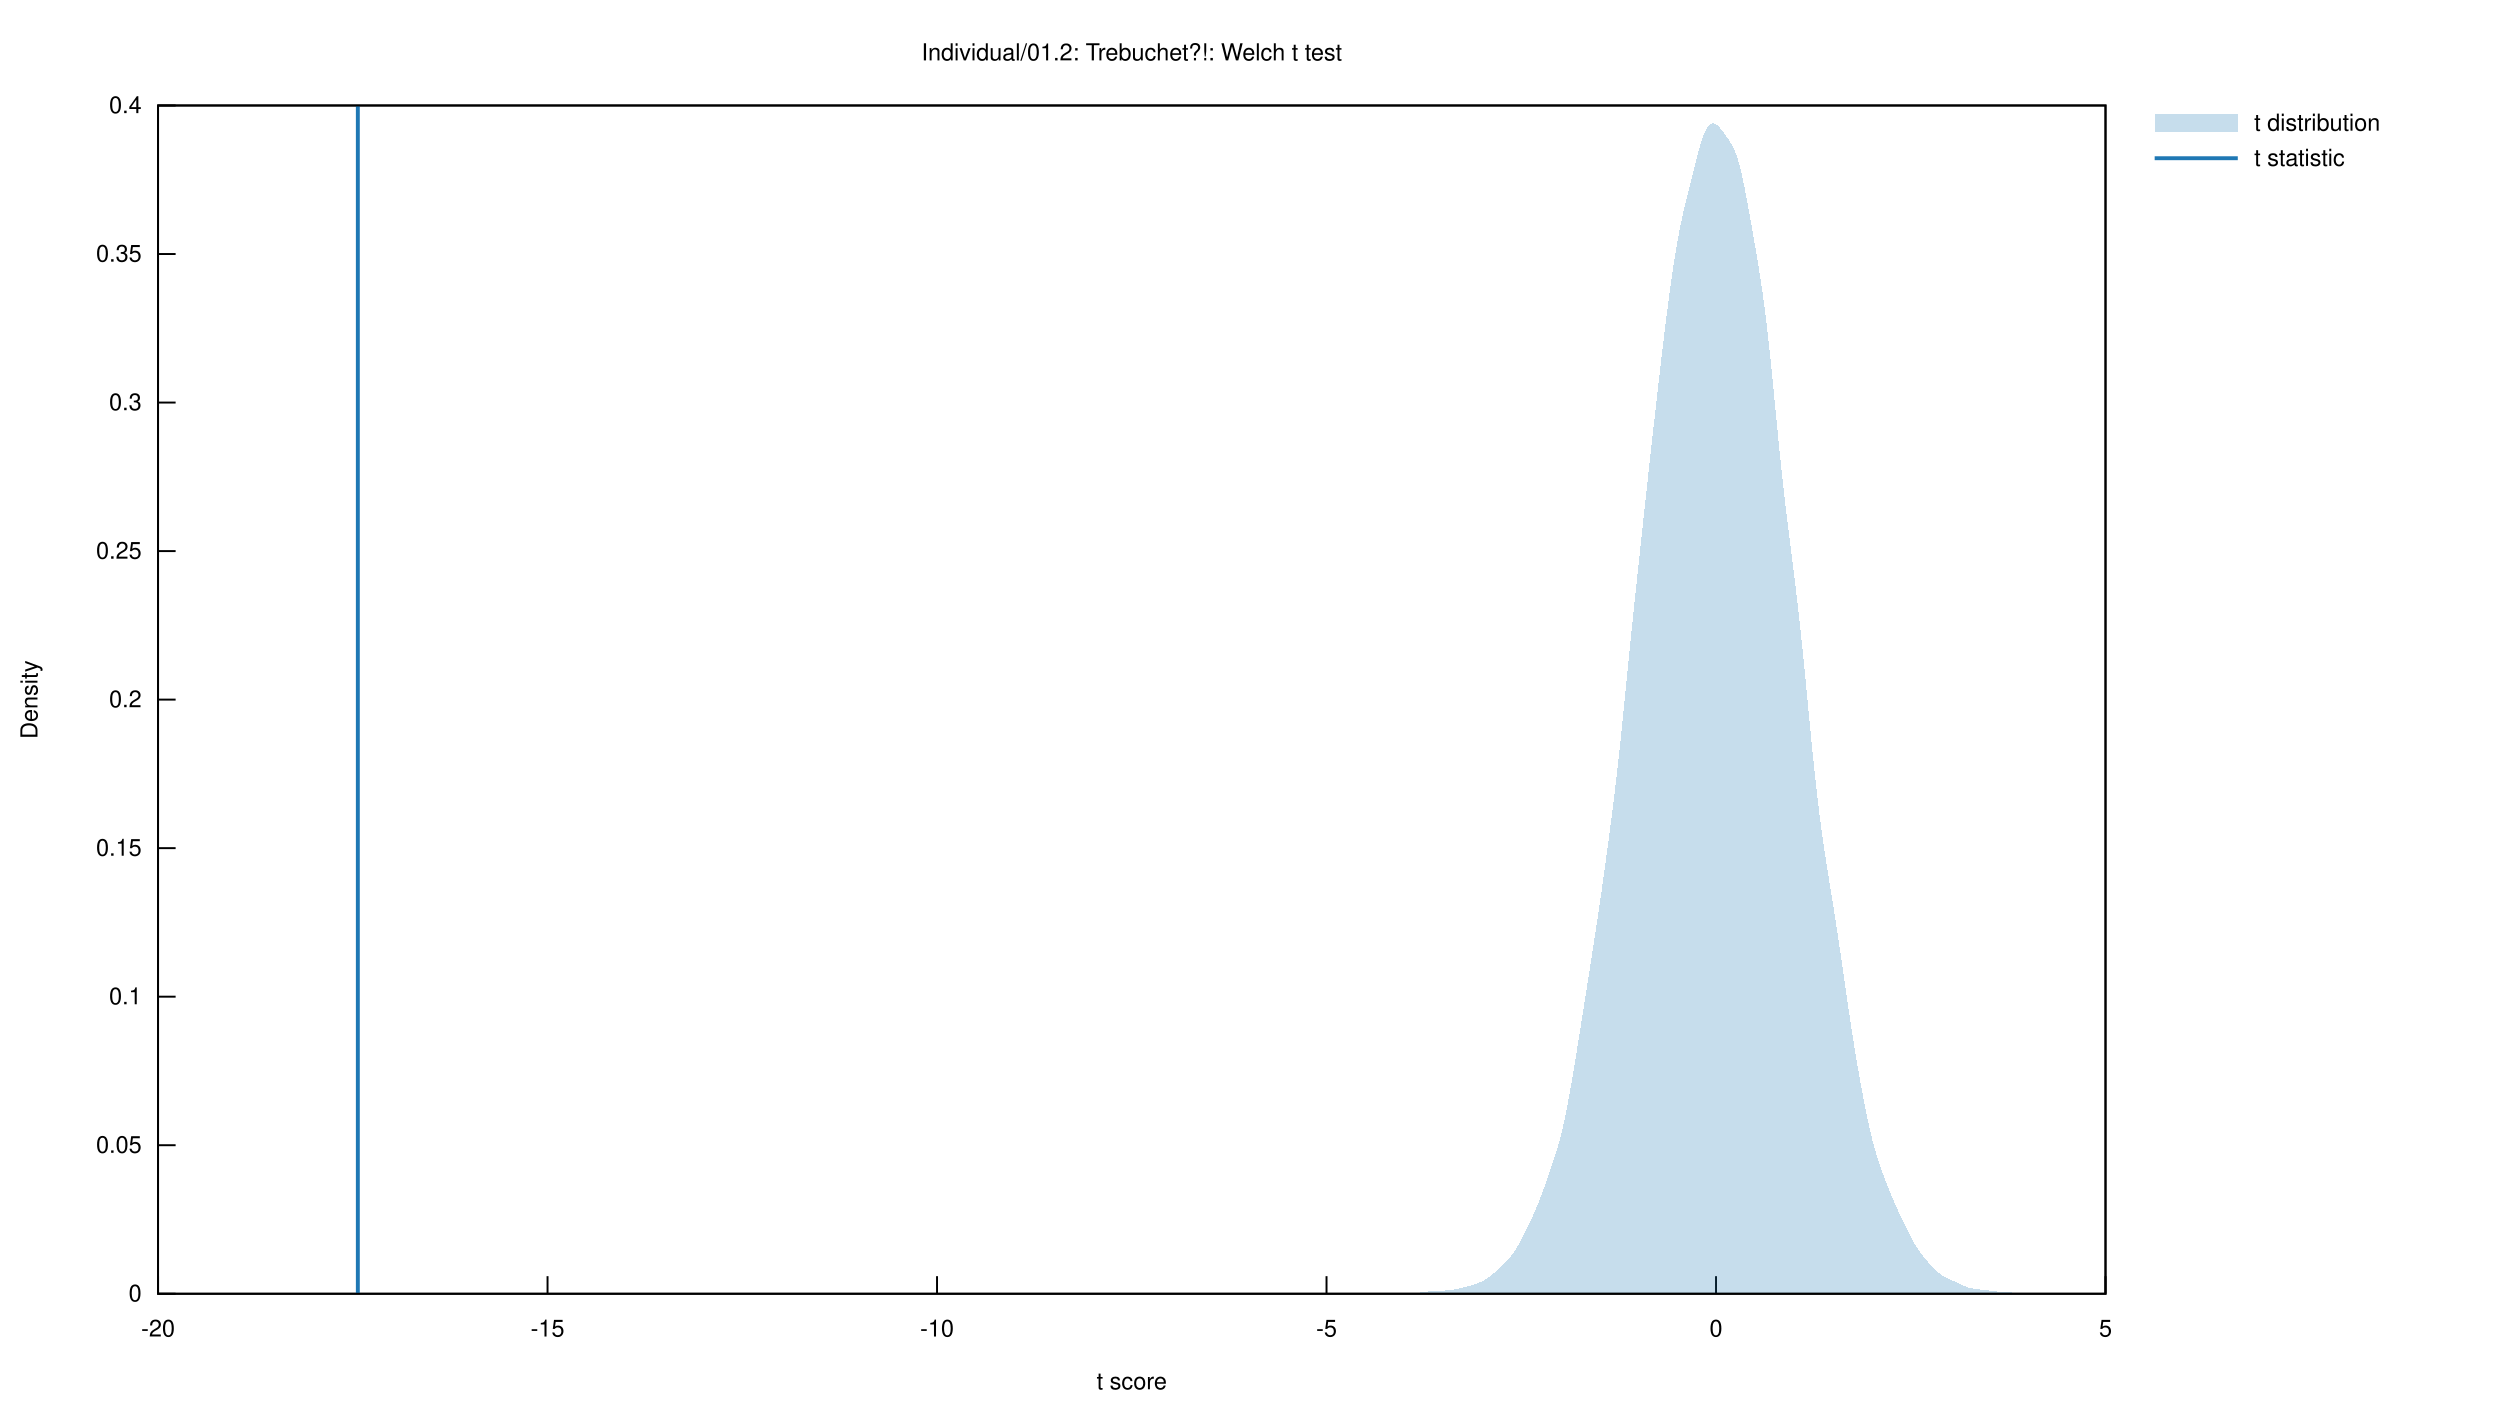
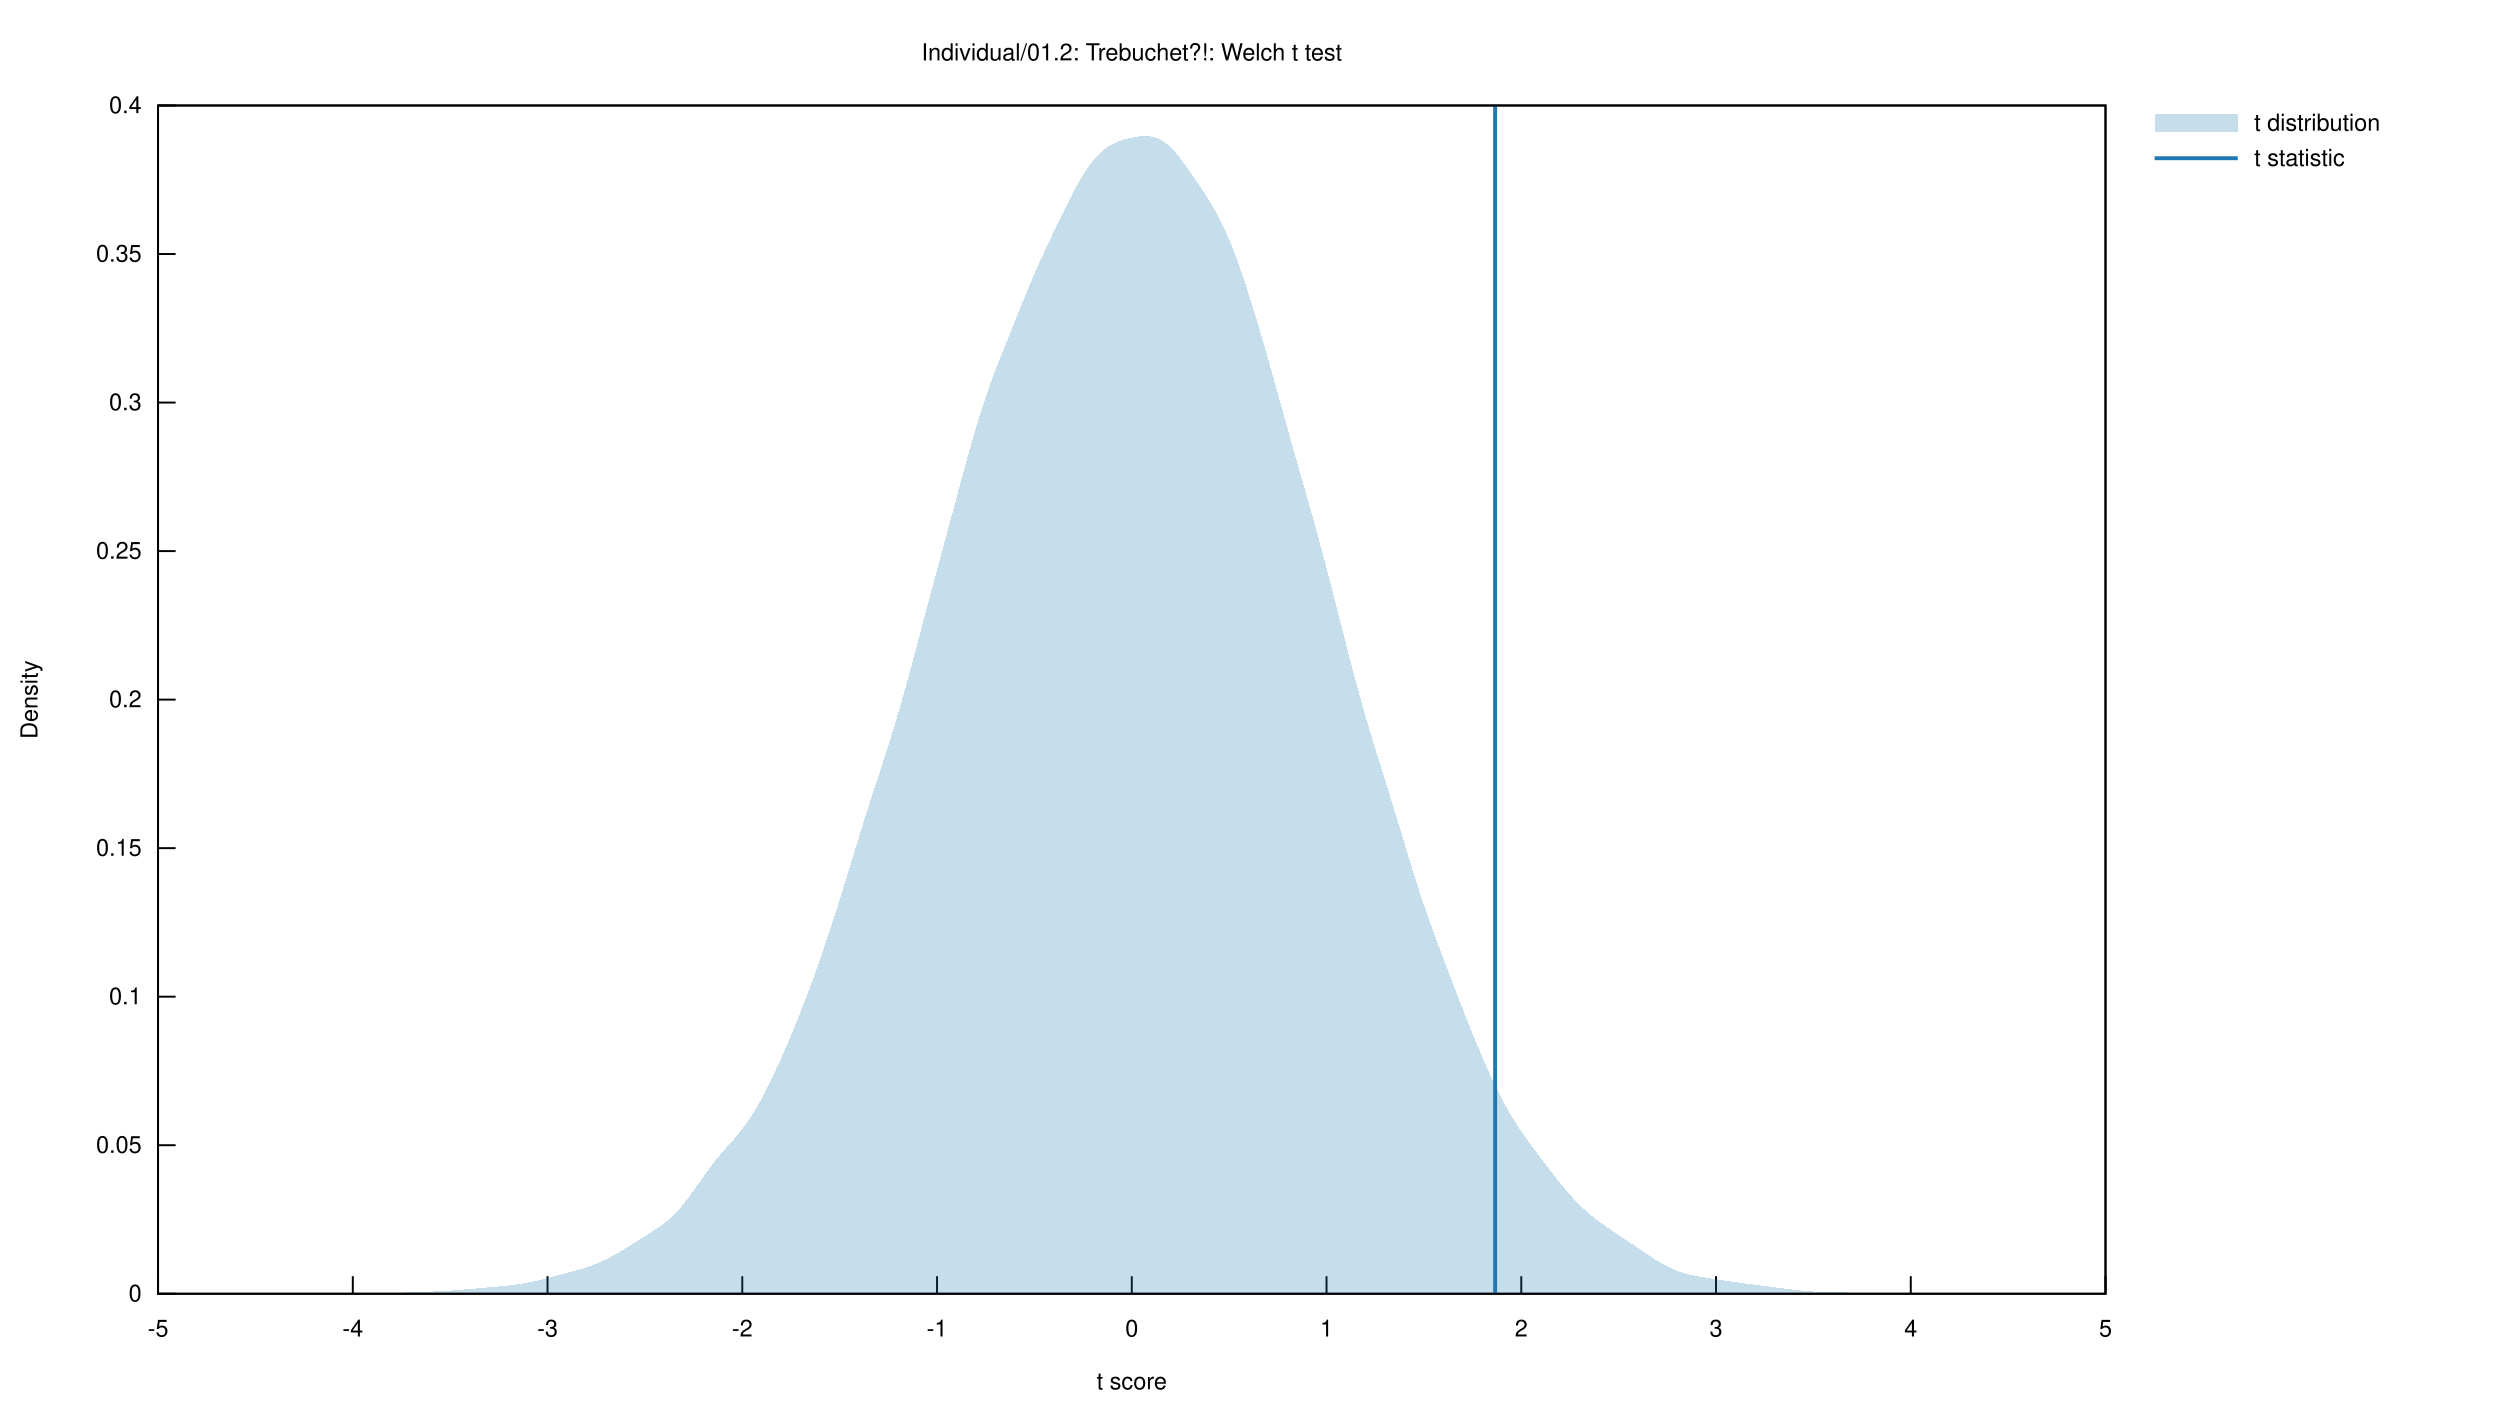
<svg xmlns="http://www.w3.org/2000/svg" xmlns:xlink="http://www.w3.org/1999/xlink" viewBox="0 0 1280 720">
  <g id="gnuplot_canvas">
    <rect x="0" y="0" width="1280" height="720" fill="none" />
    <defs>
      <circle id="gpDot" r="0.5" stroke-width="0.5" stroke="currentColor" />
      <path id="gpPt0" stroke-width="0.222" stroke="currentColor" d="M-1,0 h2 M0,-1 v2" />
      <path id="gpPt1" stroke-width="0.222" stroke="currentColor" d="M-1,-1 L1,1 M1,-1 L-1,1" />
      <path id="gpPt2" stroke-width="0.222" stroke="currentColor" d="M-1,0 L1,0 M0,-1 L0,1 M-1,-1 L1,1 M-1,1 L1,-1" />
      <rect id="gpPt3" stroke-width="0.222" stroke="currentColor" x="-1" y="-1" width="2" height="2" />
      <rect id="gpPt4" stroke-width="0.222" stroke="currentColor" fill="currentColor" x="-1" y="-1" width="2" height="2" />
      <circle id="gpPt5" stroke-width="0.222" stroke="currentColor" cx="0" cy="0" r="1" />
      <use xlink:href="#gpPt5" id="gpPt6" fill="currentColor" stroke="none" />
      <path id="gpPt7" stroke-width="0.222" stroke="currentColor" d="M0,-1.33 L-1.33,0.67 L1.33,0.67 z" />
      <use xlink:href="#gpPt7" id="gpPt8" fill="currentColor" stroke="none" />
      <use xlink:href="#gpPt7" id="gpPt9" stroke="currentColor" transform="rotate(180)" />
      <use xlink:href="#gpPt9" id="gpPt10" fill="currentColor" stroke="none" />
      <use xlink:href="#gpPt3" id="gpPt11" stroke="currentColor" transform="rotate(45)" />
      <use xlink:href="#gpPt11" id="gpPt12" fill="currentColor" stroke="none" />
      <path id="gpPt13" stroke-width="0.222" stroke="currentColor" d="M0,1.330 L1.265,0.411 L0.782,-1.067 L-0.782,-1.076 L-1.265,0.411 z" />
      <use xlink:href="#gpPt13" id="gpPt14" fill="currentColor" stroke="none" />
      <filter id="textbox" filterUnits="objectBoundingBox" x="0" y="0" height="1" width="1">
        <feFlood flood-color="white" flood-opacity="1" result="bgnd" />
        <feComposite in="SourceGraphic" in2="bgnd" operator="atop" />
      </filter>
      <filter id="greybox" filterUnits="objectBoundingBox" x="0" y="0" height="1" width="1">
        <feFlood flood-color="lightgrey" flood-opacity="1" result="grey" />
        <feComposite in="SourceGraphic" in2="grey" operator="atop" />
      </filter>
    </defs>
    <g fill="none" color="white" stroke="currentColor" stroke-width="1.00" stroke-linecap="butt" stroke-linejoin="miter">
</g>
    <g fill="none" color="black" stroke="currentColor" stroke-width="1.00" stroke-linecap="butt" stroke-linejoin="miter">
      <path stroke="black" d="M80.92,662.40 L89.92,662.40  " />
      <g transform="translate(72.53,666.30)" stroke="none" fill="black" font-family="Helvetica" font-size="12.00" text-anchor="end">
        <text>
          <tspan font-family="Helvetica"> 0</tspan>
        </text>
      </g>
    </g>
    <g fill="none" color="black" stroke="currentColor" stroke-width="1.00" stroke-linecap="butt" stroke-linejoin="miter">
      <path stroke="black" d="M80.92,586.35 L89.92,586.35  " />
      <g transform="translate(72.53,590.25)" stroke="none" fill="black" font-family="Helvetica" font-size="12.00" text-anchor="end">
        <text>
          <tspan font-family="Helvetica"> 0.05</tspan>
        </text>
      </g>
    </g>
    <g fill="none" color="black" stroke="currentColor" stroke-width="1.00" stroke-linecap="butt" stroke-linejoin="miter">
      <path stroke="black" d="M80.92,510.30 L89.92,510.30  " />
      <g transform="translate(72.53,514.20)" stroke="none" fill="black" font-family="Helvetica" font-size="12.00" text-anchor="end">
        <text>
          <tspan font-family="Helvetica"> 0.1</tspan>
        </text>
      </g>
    </g>
    <g fill="none" color="black" stroke="currentColor" stroke-width="1.00" stroke-linecap="butt" stroke-linejoin="miter">
      <path stroke="black" d="M80.92,434.25 L89.92,434.25  " />
      <g transform="translate(72.53,438.15)" stroke="none" fill="black" font-family="Helvetica" font-size="12.00" text-anchor="end">
        <text>
          <tspan font-family="Helvetica"> 0.15</tspan>
        </text>
      </g>
    </g>
    <g fill="none" color="black" stroke="currentColor" stroke-width="1.00" stroke-linecap="butt" stroke-linejoin="miter">
      <path stroke="black" d="M80.92,358.20 L89.92,358.20  " />
      <g transform="translate(72.53,362.10)" stroke="none" fill="black" font-family="Helvetica" font-size="12.00" text-anchor="end">
        <text>
          <tspan font-family="Helvetica"> 0.2</tspan>
        </text>
      </g>
    </g>
    <g fill="none" color="black" stroke="currentColor" stroke-width="1.00" stroke-linecap="butt" stroke-linejoin="miter">
      <path stroke="black" d="M80.92,282.16 L89.92,282.16  " />
      <g transform="translate(72.53,286.06)" stroke="none" fill="black" font-family="Helvetica" font-size="12.00" text-anchor="end">
        <text>
          <tspan font-family="Helvetica"> 0.25</tspan>
        </text>
      </g>
    </g>
    <g fill="none" color="black" stroke="currentColor" stroke-width="1.00" stroke-linecap="butt" stroke-linejoin="miter">
      <path stroke="black" d="M80.92,206.11 L89.92,206.11  " />
      <g transform="translate(72.53,210.01)" stroke="none" fill="black" font-family="Helvetica" font-size="12.00" text-anchor="end">
        <text>
          <tspan font-family="Helvetica"> 0.3</tspan>
        </text>
      </g>
    </g>
    <g fill="none" color="black" stroke="currentColor" stroke-width="1.00" stroke-linecap="butt" stroke-linejoin="miter">
      <path stroke="black" d="M80.92,130.06 L89.92,130.06  " />
      <g transform="translate(72.53,133.96)" stroke="none" fill="black" font-family="Helvetica" font-size="12.00" text-anchor="end">
        <text>
          <tspan font-family="Helvetica"> 0.35</tspan>
        </text>
      </g>
    </g>
    <g fill="none" color="black" stroke="currentColor" stroke-width="1.00" stroke-linecap="butt" stroke-linejoin="miter">
      <path stroke="black" d="M80.92,54.01 L89.92,54.01  " />
      <g transform="translate(72.53,57.91)" stroke="none" fill="black" font-family="Helvetica" font-size="12.00" text-anchor="end">
        <text>
          <tspan font-family="Helvetica"> 0.4</tspan>
        </text>
      </g>
    </g>
    <g fill="none" color="black" stroke="currentColor" stroke-width="1.00" stroke-linecap="butt" stroke-linejoin="miter">
      <path stroke="black" d="M80.92,662.40 L80.92,653.40  " />
      <g transform="translate(80.92,684.30)" stroke="none" fill="black" font-family="Helvetica" font-size="12.00" text-anchor="middle">
        <text>
-           <tspan font-family="Helvetica">-20</tspan>
+           <tspan font-family="Helvetica">-5</tspan>
+         </text>
+       </g>
+     </g>
+     <g fill="none" color="black" stroke="currentColor" stroke-width="1.00" stroke-linecap="butt" stroke-linejoin="miter">
+       <path stroke="black" d="M180.63,662.40 L180.63,653.40  " />
+       <g transform="translate(180.63,684.30)" stroke="none" fill="black" font-family="Helvetica" font-size="12.00" text-anchor="middle">
+         <text>
+           <tspan font-family="Helvetica">-4</tspan>
        </text>
      </g>
    </g>
    <g fill="none" color="black" stroke="currentColor" stroke-width="1.00" stroke-linecap="butt" stroke-linejoin="miter">
      <path stroke="black" d="M280.34,662.40 L280.34,653.40  " />
      <g transform="translate(280.34,684.30)" stroke="none" fill="black" font-family="Helvetica" font-size="12.00" text-anchor="middle">
        <text>
-           <tspan font-family="Helvetica">-15</tspan>
+           <tspan font-family="Helvetica">-3</tspan>
+         </text>
+       </g>
+     </g>
+     <g fill="none" color="black" stroke="currentColor" stroke-width="1.00" stroke-linecap="butt" stroke-linejoin="miter">
+       <path stroke="black" d="M380.05,662.40 L380.05,653.40  " />
+       <g transform="translate(380.05,684.30)" stroke="none" fill="black" font-family="Helvetica" font-size="12.00" text-anchor="middle">
+         <text>
+           <tspan font-family="Helvetica">-2</tspan>
        </text>
      </g>
    </g>
    <g fill="none" color="black" stroke="currentColor" stroke-width="1.00" stroke-linecap="butt" stroke-linejoin="miter">
      <path stroke="black" d="M479.76,662.40 L479.76,653.40  " />
      <g transform="translate(479.76,684.30)" stroke="none" fill="black" font-family="Helvetica" font-size="12.00" text-anchor="middle">
        <text>
-           <tspan font-family="Helvetica">-10</tspan>
+           <tspan font-family="Helvetica">-1</tspan>
+         </text>
+       </g>
+     </g>
+     <g fill="none" color="black" stroke="currentColor" stroke-width="1.00" stroke-linecap="butt" stroke-linejoin="miter">
+       <path stroke="black" d="M579.47,662.40 L579.47,653.40  " />
+       <g transform="translate(579.47,684.30)" stroke="none" fill="black" font-family="Helvetica" font-size="12.00" text-anchor="middle">
+         <text>
+           <tspan font-family="Helvetica"> 0</tspan>
        </text>
      </g>
    </g>
    <g fill="none" color="black" stroke="currentColor" stroke-width="1.00" stroke-linecap="butt" stroke-linejoin="miter">
      <path stroke="black" d="M679.18,662.40 L679.18,653.40  " />
      <g transform="translate(679.18,684.30)" stroke="none" fill="black" font-family="Helvetica" font-size="12.00" text-anchor="middle">
        <text>
-           <tspan font-family="Helvetica">-5</tspan>
+           <tspan font-family="Helvetica"> 1</tspan>
+         </text>
+       </g>
+     </g>
+     <g fill="none" color="black" stroke="currentColor" stroke-width="1.00" stroke-linecap="butt" stroke-linejoin="miter">
+       <path stroke="black" d="M778.89,662.40 L778.89,653.40  " />
+       <g transform="translate(778.89,684.30)" stroke="none" fill="black" font-family="Helvetica" font-size="12.00" text-anchor="middle">
+         <text>
+           <tspan font-family="Helvetica"> 2</tspan>
        </text>
      </g>
    </g>
    <g fill="none" color="black" stroke="currentColor" stroke-width="1.00" stroke-linecap="butt" stroke-linejoin="miter">
      <path stroke="black" d="M878.60,662.40 L878.60,653.40  " />
      <g transform="translate(878.60,684.30)" stroke="none" fill="black" font-family="Helvetica" font-size="12.00" text-anchor="middle">
        <text>
-           <tspan font-family="Helvetica"> 0</tspan>
+           <tspan font-family="Helvetica"> 3</tspan>
+         </text>
+       </g>
+     </g>
+     <g fill="none" color="black" stroke="currentColor" stroke-width="1.00" stroke-linecap="butt" stroke-linejoin="miter">
+       <path stroke="black" d="M978.31,662.40 L978.31,653.40  " />
+       <g transform="translate(978.31,684.30)" stroke="none" fill="black" font-family="Helvetica" font-size="12.00" text-anchor="middle">
+         <text>
+           <tspan font-family="Helvetica"> 4</tspan>
        </text>
      </g>
    </g>
    <g fill="none" color="black" stroke="currentColor" stroke-width="1.00" stroke-linecap="butt" stroke-linejoin="miter">
      <path stroke="black" d="M1078.02,662.40 L1078.02,653.40  " />
      <g transform="translate(1078.02,684.30)" stroke="none" fill="black" font-family="Helvetica" font-size="12.00" text-anchor="middle">
        <text>
          <tspan font-family="Helvetica"> 5</tspan>
        </text>
      </g>
    </g>
    <g fill="none" color="black" stroke="currentColor" stroke-width="1.00" stroke-linecap="butt" stroke-linejoin="miter">
</g>
    <g fill="none" color="black" stroke="currentColor" stroke-width="1.00" stroke-linecap="butt" stroke-linejoin="miter">
      <path stroke="black" d="M80.92,54.01 L80.92,662.40 L1078.02,662.40 L1078.02,54.01 L80.92,54.01 Z  " />
    </g>
    <g fill="none" color="black" stroke="currentColor" stroke-width="1.00" stroke-linecap="butt" stroke-linejoin="miter">
      <g transform="translate(19.18,358.21) rotate(270)" stroke="none" fill="black" font-family="Helvetica" font-size="12.00" text-anchor="middle">
        <text>
          <tspan font-family="Helvetica">Density</tspan>
        </text>
      </g>
    </g>
    <g fill="none" color="black" stroke="currentColor" stroke-width="1.00" stroke-linecap="butt" stroke-linejoin="miter">
      <g transform="translate(579.47,711.30)" stroke="none" fill="black" font-family="Helvetica" font-size="12.00" text-anchor="middle">
        <text>
          <tspan font-family="Helvetica">t score</tspan>
        </text>
      </g>
    </g>
    <g fill="none" color="black" stroke="currentColor" stroke-width="1.00" stroke-linecap="butt" stroke-linejoin="miter">
</g>
    <g id="gnuplot_plot_1">
      <g fill="none" color="black" stroke="currentColor" stroke-width="1.00" stroke-linecap="butt" stroke-linejoin="miter">
        <g transform="translate(1154.14,66.91)" stroke="none" fill="black" font-family="Helvetica" font-size="12.00" text-anchor="start">
          <text>
            <tspan font-family="Helvetica">t distribution</tspan>
          </text>
        </g>
      </g>
      <g fill="none" color="black" stroke="currentColor" stroke-width="1.00" stroke-linecap="butt" stroke-linejoin="miter">
        <g stroke="none" shape-rendering="crispEdges">
          <polygon fill="rgb( 31, 120, 180)" fill-opacity="0.25" points="1103.19,67.51 1145.75,67.51 1145.75,58.51 1103.19,58.51 " />
-           <polygon fill="rgb( 31, 120, 180)" fill-opacity="0.25" points="691.76,662.40 692.51,662.40 693.25,662.40 694.00,662.40 694.75,662.40 695.50,662.39 696.25,662.39 697.00,662.39 697.75,662.38 698.50,662.38 699.25,662.37 700.00,662.36 700.75,662.35 701.50,662.34 702.25,662.33 703.00,662.32 703.75,662.31 704.50,662.30 705.25,662.29 706.00,662.28 706.75,662.27 707.50,662.25 708.25,662.24 709.00,662.23 709.75,662.22 710.50,662.21 711.25,662.20 712.00,662.19 712.75,662.19 713.50,662.18 714.25,662.18 715.00,662.19 715.75,662.19 716.50,662.19 717.25,662.20 718.00,662.20 718.75,662.20 719.50,662.20 720.24,662.19 720.99,662.17 721.74,662.14 722.49,662.11 723.24,662.07 723.99,662.02 724.74,661.96 725.49,661.90 726.24,661.82 726.99,661.74 727.74,661.66 728.49,661.57 729.24,661.47 729.99,661.38 730.74,661.29 731.49,661.19 732.24,661.11 732.99,661.04 733.74,660.97 734.49,660.92 735.24,660.88 735.99,660.85 736.74,660.83 737.49,660.82 738.24,660.80 738.99,660.78 739.74,660.75 740.49,660.71 741.24,660.65 741.99,660.57 742.74,660.48 743.49,660.37 744.24,660.25 744.99,660.11 745.74,659.95 746.49,659.79 747.24,659.62 747.98,659.44 748.73,659.25 749.48,659.07 750.23,658.88 750.98,658.69 751.73,658.49 752.48,658.30 753.23,658.09 753.98,657.87 754.73,657.64 755.48,657.39 756.23,657.13 756.98,656.84 757.73,656.53 758.48,656.19 759.23,655.82 759.98,655.41 760.73,654.97 761.48,654.48 762.23,653.96 762.98,653.39 763.73,652.79 764.48,652.15 765.23,651.49 765.98,650.80 766.73,650.10 767.48,649.40 768.23,648.69 768.98,647.97 769.73,647.24 770.48,646.50 771.23,645.74 771.98,644.94 772.73,644.10 773.48,643.21 774.23,642.26 774.98,641.24 775.72,640.14 776.47,638.98 777.22,637.74 777.97,636.43 778.72,635.07 779.47,633.64 780.22,632.17 780.97,630.66 781.72,629.12 782.47,627.56 783.22,625.97 783.97,624.36 784.72,622.72 785.47,621.04 786.22,619.32 786.97,617.55 787.72,615.71 788.47,613.81 789.22,611.84 789.97,609.81 790.72,607.72 791.47,605.60 792.22,603.45 792.97,601.29 793.72,599.11 794.47,596.91 795.22,594.69 795.97,592.41 796.72,590.06 797.47,587.59 798.22,584.97 798.97,582.18 799.72,579.17 800.47,575.94 801.22,572.48 801.97,568.79 802.71,564.90 803.46,560.82 804.21,556.59 804.96,552.23 805.71,547.78 806.46,543.25 807.21,538.67 807.96,534.04 808.71,529.37 809.46,524.67 810.21,519.95 810.96,515.19 811.71,510.42 812.46,505.64 813.21,500.85 813.96,496.06 814.71,491.27 815.46,486.46 816.21,481.63 816.96,476.76 817.71,471.83 818.46,466.82 819.21,461.72 819.96,456.53 820.71,451.23 821.46,445.85 822.21,440.38 822.96,434.82 823.71,429.19 824.46,423.47 825.21,417.65 825.96,411.71 826.71,405.61 827.46,399.31 828.21,392.81 828.96,386.07 829.71,379.10 830.45,371.91 831.20,364.55 831.95,357.06 832.70,349.50 833.45,341.94 834.20,334.42 834.95,326.98 835.70,319.65 836.45,312.42 837.20,305.29 837.95,298.23 838.70,291.21 839.45,284.23 840.20,277.25 840.95,270.29 841.70,263.34 842.45,256.41 843.20,249.52 843.95,242.67 844.70,235.86 845.45,229.10 846.20,222.38 846.95,215.69 847.70,209.04 848.45,202.43 849.20,195.87 849.95,189.37 850.70,182.95 851.45,176.63 852.20,170.43 852.95,164.37 853.70,158.46 854.45,152.73 855.20,147.19 855.95,141.86 856.70,136.77 857.45,131.94 858.19,127.36 858.94,123.06 859.69,119.02 860.44,115.24 861.19,111.68 861.94,108.31 862.69,105.10 863.44,101.99 864.19,98.94 864.94,95.92 865.69,92.90 866.44,89.87 867.19,86.85 867.94,83.85 868.69,80.91 869.44,78.07 870.19,75.39 870.94,72.90 871.69,70.66 872.44,68.68 873.19,67.00 873.94,65.62 874.69,64.55 875.44,63.78 876.19,63.31 876.94,63.12 877.69,63.19 878.44,63.50 879.19,64.02 879.94,64.72 880.69,65.55 881.44,66.48 882.19,67.47 882.94,68.49 883.69,69.52 884.44,70.58 885.19,71.66 885.93,72.81 886.68,74.08 887.43,75.51 888.18,77.17 888.93,79.09 889.68,81.33 890.43,83.89 891.18,86.78 891.93,89.98 892.68,93.47 893.43,97.19 894.18,101.10 894.93,105.15 895.68,109.30 896.43,113.52 897.18,117.78 897.93,122.07 898.68,126.41 899.43,130.81 900.18,135.31 900.93,139.96 901.68,144.81 902.43,149.93 903.18,155.37 903.93,161.17 904.68,167.37 905.43,173.95 906.18,180.91 906.93,188.19 907.68,195.72 908.43,203.41 909.18,211.16 909.93,218.87 910.68,226.46 911.43,233.87 912.18,241.03 912.92,247.93 913.67,254.57 914.42,260.97 915.17,267.17 915.92,273.22 916.67,279.17 917.42,285.09 918.17,291.04 918.92,297.09 919.67,303.29 920.42,309.68 921.17,316.31 921.92,323.19 922.67,330.33 923.42,337.71 924.17,345.29 924.92,353.02 925.67,360.83 926.42,368.66 927.17,376.41 927.92,384.01 928.67,391.38 929.42,398.47 930.17,405.23 930.92,411.64 931.67,417.71 932.42,423.43 933.17,428.86 933.92,434.03 934.67,439.00 935.42,443.81 936.17,448.52 936.92,453.19 937.67,457.84 938.42,462.52 939.17,467.25 939.92,472.05 940.66,476.93 941.41,481.90 942.16,486.96 942.91,492.09 943.66,497.27 944.41,502.49 945.16,507.70 945.91,512.88 946.66,518.00 947.41,523.02 948.16,527.93 948.91,532.71 949.66,537.35 950.41,541.87 951.16,546.27 951.91,550.56 952.66,554.74 953.41,558.82 954.16,562.80 954.91,566.67 955.66,570.41 956.41,573.99 957.16,577.42 957.91,580.66 958.66,583.70 959.41,586.56 960.16,589.23 960.91,591.73 961.66,594.08 962.41,596.31 963.16,598.45 963.91,600.52 964.66,602.54 965.41,604.52 966.16,606.46 966.91,608.37 967.66,610.24 968.40,612.07 969.15,613.85 969.90,615.60 970.65,617.29 971.40,618.95 972.15,620.58 972.90,622.18 973.65,623.76 974.40,625.34 975.15,626.90 975.90,628.45 976.65,629.99 977.40,631.50 978.15,632.97 978.90,634.40 979.65,635.76 980.40,637.06 981.15,638.29 981.90,639.44 982.65,640.54 983.40,641.57 984.15,642.55 984.90,643.49 985.65,644.39 986.40,645.27 987.15,646.13 987.90,646.96 988.65,647.78 989.40,648.57 990.15,649.35 990.90,650.09 991.65,650.80 992.40,651.46 993.15,652.08 993.90,652.65 994.65,653.16 995.39,653.62 996.14,654.04 996.89,654.41 997.64,654.76 998.39,655.09 999.14,655.41 999.89,655.73 1000.64,656.06 1001.39,656.40 1002.14,656.75 1002.89,657.11 1003.64,657.47 1004.39,657.83 1005.14,658.17 1005.89,658.49 1006.64,658.79 1007.39,659.05 1008.14,659.28 1008.89,659.48 1009.64,659.65 1010.39,659.79 1011.14,659.91 1011.89,660.01 1012.64,660.10 1013.39,660.18 1014.14,660.26 1014.89,660.34 1015.64,660.43 1016.39,660.52 1017.14,660.61 1017.89,660.70 1018.64,660.80 1019.39,660.89 1020.14,660.98 1020.89,661.07 1021.64,661.15 1022.39,661.22 1023.13,661.28 1023.88,661.34 1024.63,661.39 1025.38,661.44 1026.13,661.49 1026.88,661.54 1027.63,661.59 1028.38,661.64 1029.13,661.69 1029.88,661.75 1030.63,661.80 1031.38,661.86 1032.13,661.91 1032.88,661.96 1033.63,662.00 1034.38,662.04 1035.13,662.07 1035.88,662.09 1036.63,662.11 1037.38,662.12 1038.13,662.13 1038.88,662.13 1039.63,662.13 1040.38,662.13 1041.13,662.13 1041.88,662.12 1042.63,662.11 1043.38,662.11 1044.13,662.10 1044.88,662.10 1045.63,662.10 1046.38,662.10 1047.13,662.11 1047.88,662.12 1048.63,662.13 1049.38,662.15 1050.13,662.17 1050.87,662.19 1051.62,662.21 1052.37,662.24 1053.12,662.26 1053.87,662.28 1054.62,662.30 1055.37,662.32 1056.12,662.33 1056.87,662.34 1057.62,662.36 1058.37,662.37 1059.12,662.37 1059.87,662.38 1060.62,662.39 1061.37,662.39 1062.12,662.39 1062.87,662.40 1063.62,662.40 1064.37,662.40 1065.12,662.40 1065.87,662.40 1065.87,662.40 1065.12,662.40 1064.37,662.40 1063.62,662.40 1062.87,662.40 1062.12,662.40 1061.37,662.40 1060.62,662.40 1059.87,662.40 1059.12,662.40 1058.37,662.40 1057.62,662.40 1056.87,662.40 1056.12,662.40 1055.37,662.40 1054.62,662.40 1053.87,662.40 1053.12,662.40 1052.37,662.40 1051.62,662.40 1050.87,662.40 1050.13,662.40 1049.38,662.40 1048.63,662.40 1047.88,662.40 1047.13,662.40 1046.38,662.40 1045.63,662.40 1044.88,662.40 1044.13,662.40 1043.38,662.40 1042.63,662.40 1041.88,662.40 1041.13,662.40 1040.38,662.40 1039.63,662.40 1038.88,662.40 1038.13,662.40 1037.38,662.40 1036.63,662.40 1035.88,662.40 1035.13,662.40 1034.38,662.40 1033.63,662.40 1032.88,662.40 1032.13,662.40 1031.38,662.40 1030.63,662.40 1029.88,662.40 1029.13,662.40 1028.38,662.40 1027.63,662.40 1026.88,662.40 1026.13,662.40 1025.38,662.40 1024.63,662.40 1023.88,662.40 1023.13,662.40 1022.39,662.40 1021.64,662.40 1020.89,662.40 1020.14,662.40 1019.39,662.40 1018.64,662.40 1017.89,662.40 1017.14,662.40 1016.39,662.40 1015.64,662.40 1014.89,662.40 1014.14,662.40 1013.39,662.40 1012.64,662.40 1011.89,662.40 1011.14,662.40 1010.39,662.40 1009.64,662.40 1008.89,662.40 1008.14,662.40 1007.39,662.40 1006.64,662.40 1005.89,662.40 1005.14,662.40 1004.39,662.40 1003.64,662.40 1002.89,662.40 1002.14,662.40 1001.39,662.40 1000.64,662.40 999.89,662.40 999.14,662.40 998.39,662.40 997.64,662.40 996.89,662.40 996.14,662.40 995.39,662.40 994.65,662.40 993.90,662.40 993.15,662.40 992.40,662.40 991.65,662.40 990.90,662.40 990.15,662.40 989.40,662.40 988.65,662.40 987.90,662.40 987.15,662.40 986.40,662.40 985.65,662.40 984.90,662.40 984.15,662.40 983.40,662.40 982.65,662.40 981.90,662.40 981.15,662.40 980.40,662.40 979.65,662.40 978.90,662.40 978.15,662.40 977.40,662.40 976.65,662.40 975.90,662.40 975.15,662.40 974.40,662.40 973.65,662.40 972.90,662.40 972.15,662.40 971.40,662.40 970.65,662.40 969.90,662.40 969.15,662.40 968.40,662.40 967.66,662.40 966.91,662.40 966.16,662.40 965.41,662.40 964.66,662.40 963.91,662.40 963.16,662.40 962.41,662.40 961.66,662.40 960.91,662.40 960.16,662.40 959.41,662.40 958.66,662.40 957.91,662.40 957.16,662.40 956.41,662.40 955.66,662.40 954.91,662.40 954.16,662.40 953.41,662.40 952.66,662.40 951.91,662.40 951.16,662.40 950.41,662.40 949.66,662.40 948.91,662.40 948.16,662.40 947.41,662.40 946.66,662.40 945.91,662.40 945.16,662.40 944.41,662.40 943.66,662.40 942.91,662.40 942.16,662.40 941.41,662.40 940.66,662.40 939.92,662.40 939.17,662.40 938.42,662.40 937.67,662.40 936.92,662.40 936.17,662.40 935.42,662.40 934.67,662.40 933.92,662.40 933.17,662.40 932.42,662.40 931.67,662.40 930.92,662.40 930.17,662.40 929.42,662.40 928.67,662.40 927.92,662.40 927.17,662.40 926.42,662.40 925.67,662.40 924.92,662.40 924.17,662.40 923.42,662.40 922.67,662.40 921.92,662.40 921.17,662.40 920.42,662.40 919.67,662.40 918.92,662.40 918.17,662.40 917.42,662.40 916.67,662.40 915.92,662.40 915.17,662.40 914.42,662.40 913.67,662.40 912.92,662.40 912.18,662.40 911.43,662.40 910.68,662.40 909.93,662.40 909.18,662.40 908.43,662.40 907.68,662.40 906.93,662.40 906.18,662.40 905.43,662.40 904.68,662.40 903.93,662.40 903.18,662.40 902.43,662.40 901.68,662.40 900.93,662.40 900.18,662.40 899.43,662.40 898.68,662.40 897.93,662.40 897.18,662.40 896.43,662.40 895.68,662.40 894.93,662.40 894.18,662.40 893.43,662.40 892.68,662.40 891.93,662.40 891.18,662.40 890.43,662.40 889.68,662.40 888.93,662.40 888.18,662.40 887.43,662.40 886.68,662.40 885.93,662.40 885.19,662.40 884.44,662.40 883.69,662.40 882.94,662.40 882.19,662.40 881.44,662.40 880.69,662.40 879.94,662.40 879.19,662.40 878.44,662.40 877.69,662.40 876.94,662.40 876.19,662.40 875.44,662.40 874.69,662.40 873.94,662.40 873.19,662.40 872.44,662.40 871.69,662.40 870.94,662.40 870.19,662.40 869.44,662.40 868.69,662.40 867.94,662.40 867.19,662.40 866.44,662.40 865.69,662.40 864.94,662.40 864.19,662.40 863.44,662.40 862.69,662.40 861.94,662.40 861.19,662.40 860.44,662.40 859.69,662.40 858.94,662.40 858.19,662.40 857.45,662.40 856.70,662.40 855.95,662.40 855.20,662.40 854.45,662.40 853.70,662.40 852.95,662.40 852.20,662.40 851.45,662.40 850.70,662.40 849.95,662.40 849.20,662.40 848.45,662.40 847.70,662.40 846.95,662.40 846.20,662.40 845.45,662.40 844.70,662.40 843.95,662.40 843.20,662.40 842.45,662.40 841.70,662.40 840.95,662.40 840.20,662.40 839.45,662.40 838.70,662.40 837.95,662.40 837.20,662.40 836.45,662.40 835.70,662.40 834.95,662.40 834.20,662.40 833.45,662.40 832.70,662.40 831.95,662.40 831.20,662.40 830.45,662.40 829.71,662.40 828.96,662.40 828.21,662.40 827.46,662.40 826.71,662.40 825.96,662.40 825.21,662.40 824.46,662.40 823.71,662.40 822.96,662.40 822.21,662.40 821.46,662.40 820.71,662.40 819.96,662.40 819.21,662.40 818.46,662.40 817.71,662.40 816.96,662.40 816.21,662.40 815.46,662.40 814.71,662.40 813.96,662.40 813.21,662.40 812.46,662.40 811.71,662.40 810.96,662.40 810.21,662.40 809.46,662.40 808.71,662.40 807.96,662.40 807.21,662.40 806.46,662.40 805.71,662.40 804.96,662.40 804.21,662.40 803.46,662.40 802.71,662.40 801.97,662.40 801.22,662.40 800.47,662.40 799.72,662.40 798.97,662.40 798.22,662.40 797.47,662.40 796.72,662.40 795.97,662.40 795.22,662.40 794.47,662.40 793.72,662.40 792.97,662.40 792.22,662.40 791.47,662.40 790.72,662.40 789.97,662.40 789.22,662.40 788.47,662.40 787.72,662.40 786.97,662.40 786.22,662.40 785.47,662.40 784.72,662.40 783.97,662.40 783.22,662.40 782.47,662.40 781.72,662.40 780.97,662.40 780.22,662.40 779.47,662.40 778.72,662.40 777.97,662.40 777.22,662.40 776.47,662.40 775.72,662.40 774.98,662.40 774.23,662.40 773.48,662.40 772.73,662.40 771.98,662.40 771.23,662.40 770.48,662.40 769.73,662.40 768.98,662.40 768.23,662.40 767.48,662.40 766.73,662.40 765.98,662.40 765.23,662.40 764.48,662.40 763.73,662.40 762.98,662.40 762.23,662.40 761.48,662.40 760.73,662.40 759.98,662.40 759.23,662.40 758.48,662.40 757.73,662.40 756.98,662.40 756.23,662.40 755.48,662.40 754.73,662.40 753.98,662.40 753.23,662.40 752.48,662.40 751.73,662.40 750.98,662.40 750.23,662.40 749.48,662.40 748.73,662.40 747.98,662.40 747.24,662.40 746.49,662.40 745.74,662.40 744.99,662.40 744.24,662.40 743.49,662.40 742.74,662.40 741.99,662.40 741.24,662.40 740.49,662.40 739.74,662.40 738.99,662.40 738.24,662.40 737.49,662.40 736.74,662.40 735.99,662.40 735.24,662.40 734.49,662.40 733.74,662.40 732.99,662.40 732.24,662.40 731.49,662.40 730.74,662.40 729.99,662.40 729.24,662.40 728.49,662.40 727.74,662.40 726.99,662.40 726.24,662.40 725.49,662.40 724.74,662.40 723.99,662.40 723.24,662.40 722.49,662.40 721.74,662.40 720.99,662.40 720.24,662.40 719.50,662.40 718.75,662.40 718.00,662.40 717.25,662.40 716.50,662.40 715.75,662.40 715.00,662.40 714.25,662.40 713.50,662.40 712.75,662.40 712.00,662.40 711.25,662.40 710.50,662.40 709.75,662.40 709.00,662.40 708.25,662.40 707.50,662.40 706.75,662.40 706.00,662.40 705.25,662.40 704.50,662.40 703.75,662.40 703.00,662.40 702.25,662.40 701.50,662.40 700.75,662.40 700.00,662.40 699.25,662.40 698.50,662.40 697.75,662.40 697.00,662.40 696.25,662.40 695.50,662.40 694.75,662.40 694.00,662.40 693.25,662.40 692.51,662.40 691.76,662.40 " />
+           <polygon fill="rgb( 31, 120, 180)" fill-opacity="0.25" points="110.29,662.40 112.23,662.40 114.17,662.40 116.11,662.40 118.05,662.40 119.98,662.39 121.92,662.39 123.86,662.39 125.80,662.38 127.74,662.38 129.68,662.37 131.62,662.37 133.55,662.36 135.49,662.35 137.43,662.35 139.37,662.35 141.31,662.34 143.25,662.34 145.18,662.35 147.12,662.35 149.06,662.35 151.00,662.36 152.94,662.36 154.88,662.37 156.82,662.37 158.75,662.38 160.69,662.38 162.63,662.38 164.57,662.37 166.51,662.37 168.45,662.36 170.38,662.35 172.32,662.33 174.26,662.32 176.20,662.30 178.14,662.28 180.08,662.25 182.02,662.22 183.95,662.19 185.89,662.16 187.83,662.12 189.77,662.08 191.71,662.04 193.65,662.01 195.58,661.97 197.52,661.93 199.46,661.90 201.40,661.87 203.34,661.83 205.28,661.80 207.22,661.76 209.15,661.71 211.09,661.66 213.03,661.61 214.97,661.54 216.91,661.47 218.85,661.39 220.78,661.30 222.72,661.20 224.66,661.10 226.60,660.99 228.54,660.87 230.48,660.75 232.42,660.61 234.35,660.47 236.29,660.31 238.23,660.15 240.17,659.99 242.11,659.83 244.05,659.66 245.98,659.49 247.92,659.32 249.86,659.15 251.80,658.97 253.74,658.79 255.68,658.61 257.62,658.41 259.55,658.21 261.49,657.99 263.43,657.75 265.37,657.49 267.31,657.19 269.25,656.86 271.18,656.49 273.12,656.09 275.06,655.65 277.00,655.17 278.94,654.68 280.88,654.17 282.82,653.66 284.75,653.15 286.69,652.65 288.63,652.14 290.57,651.64 292.51,651.14 294.45,650.62 296.38,650.07 298.32,649.49 300.26,648.86 302.20,648.19 304.14,647.46 306.08,646.67 308.02,645.82 309.95,644.91 311.89,643.94 313.83,642.92 315.77,641.84 317.71,640.72 319.65,639.56 321.58,638.37 323.52,637.16 325.46,635.94 327.40,634.72 329.34,633.50 331.28,632.28 333.22,631.05 335.15,629.79 337.09,628.47 339.03,627.08 340.97,625.57 342.91,623.92 344.85,622.10 346.78,620.10 348.72,617.91 350.66,615.55 352.60,613.03 354.54,610.39 356.48,607.67 358.41,604.92 360.35,602.17 362.29,599.48 364.23,596.87 366.17,594.37 368.11,591.98 370.05,589.69 371.98,587.48 373.92,585.29 375.86,583.08 377.80,580.80 379.74,578.40 381.68,575.82 383.61,573.05 385.55,570.07 387.49,566.86 389.43,563.43 391.37,559.80 393.31,555.99 395.25,552.02 397.18,547.89 399.12,543.64 401.06,539.28 403.00,534.80 404.94,530.23 406.88,525.56 408.81,520.78 410.75,515.89 412.69,510.88 414.63,505.75 416.57,500.49 418.51,495.09 420.45,489.54 422.38,483.86 424.32,478.05 426.26,472.11 428.20,466.06 430.14,459.91 432.08,453.68 434.01,447.38 435.95,441.05 437.89,434.72 439.83,428.42 441.77,422.17 443.71,416.01 445.65,409.94 447.58,403.95 449.52,398.02 451.46,392.09 453.40,386.12 455.34,380.05 457.28,373.81 459.21,367.39 461.15,360.76 463.09,353.92 465.03,346.91 466.97,339.75 468.91,332.50 470.85,325.19 472.78,317.87 474.72,310.56 476.66,303.30 478.60,296.07 480.54,288.89 482.48,281.73 484.41,274.58 486.35,267.42 488.29,260.25 490.23,253.06 492.17,245.88 494.11,238.75 496.05,231.72 497.98,224.86 499.92,218.24 501.86,211.90 503.80,205.87 505.74,200.16 507.68,194.75 509.61,189.58 511.55,184.60 513.49,179.73 515.43,174.91 517.37,170.11 519.31,165.30 521.25,160.48 523.18,155.68 525.12,150.93 527.06,146.26 529.00,141.69 530.94,137.24 532.88,132.90 534.81,128.67 536.75,124.53 538.69,120.44 540.63,116.39 542.57,112.37 544.51,108.39 546.45,104.46 548.38,100.63 550.32,96.94 552.26,93.42 554.20,90.12 556.14,87.08 558.08,84.32 560.01,81.84 561.95,79.67 563.89,77.79 565.83,76.18 567.77,74.83 569.71,73.71 571.65,72.79 573.58,72.04 575.52,71.42 577.46,70.91 579.40,70.48 581.34,70.13 583.28,69.87 585.21,69.72 587.15,69.70 589.09,69.87 591.03,70.27 592.97,70.93 594.91,71.91 596.85,73.21 598.78,74.83 600.72,76.77 602.66,78.99 604.60,81.45 606.54,84.07 608.48,86.82 610.41,89.63 612.35,92.49 614.29,95.37 616.23,98.28 618.17,101.27 620.11,104.38 622.05,107.67 623.98,111.22 625.92,115.06 627.86,119.24 629.80,123.78 631.74,128.66 633.68,133.87 635.61,139.38 637.55,145.14 639.49,151.13 641.43,157.31 643.37,163.66 645.31,170.15 647.25,176.79 649.18,183.53 651.12,190.38 653.06,197.29 655.00,204.25 656.94,211.22 658.88,218.17 660.81,225.08 662.75,231.94 664.69,238.75 666.63,245.53 668.57,252.31 670.51,259.12 672.45,266.01 674.38,272.99 676.32,280.11 678.26,287.37 680.20,294.76 682.14,302.26 684.08,309.84 686.01,317.46 687.95,325.07 689.89,332.62 691.83,340.06 693.77,347.36 695.71,354.49 697.65,361.42 699.58,368.15 701.52,374.71 703.46,381.10 705.40,387.38 707.34,393.59 709.28,399.78 711.21,406.00 713.15,412.26 715.09,418.59 717.03,424.96 718.97,431.36 720.91,437.73 722.84,444.04 724.78,450.22 726.72,456.25 728.66,462.10 730.60,467.77 732.54,473.27 734.48,478.63 736.41,483.88 738.35,489.06 740.29,494.19 742.23,499.28 744.17,504.35 746.11,509.39 748.04,514.40 749.98,519.35 751.92,524.24 753.86,529.05 755.80,533.78 757.74,538.41 759.68,542.92 761.61,547.32 763.55,551.58 765.49,555.68 767.43,559.61 769.37,563.36 771.31,566.92 773.24,570.29 775.18,573.48 777.12,576.52 779.06,579.43 781.00,582.22 782.94,584.94 784.88,587.60 786.81,590.21 788.75,592.80 790.69,595.37 792.63,597.91 794.57,600.42 796.51,602.90 798.44,605.32 800.38,607.67 802.32,609.96 804.26,612.15 806.20,614.26 808.14,616.26 810.08,618.15 812.01,619.95 813.95,621.64 815.89,623.24 817.83,624.76 819.77,626.20 821.71,627.59 823.64,628.93 825.58,630.24 827.52,631.54 829.46,632.83 831.40,634.13 833.34,635.43 835.28,636.74 837.21,638.05 839.15,639.36 841.09,640.66 843.03,641.95 844.97,643.22 846.91,644.45 848.84,645.65 850.78,646.78 852.72,647.86 854.66,648.85 856.60,649.76 858.54,650.57 860.48,651.28 862.41,651.90 864.35,652.43 866.29,652.89 868.23,653.28 870.17,653.64 872.11,653.96 874.04,654.27 875.98,654.57 877.92,654.87 879.86,655.17 881.80,655.47 883.74,655.77 885.68,656.06 887.61,656.35 889.55,656.63 891.49,656.89 893.43,657.15 895.37,657.40 897.31,657.65 899.24,657.90 901.18,658.14 903.12,658.38 905.06,658.63 907.00,658.88 908.94,659.12 910.88,659.37 912.81,659.62 914.75,659.86 916.69,660.10 918.63,660.33 920.57,660.55 922.51,660.75 924.44,660.94 926.38,661.11 928.32,661.25 930.26,661.38 932.20,661.48 934.14,661.56 936.08,661.63 938.01,661.67 939.95,661.71 941.89,661.73 943.83,661.75 945.77,661.76 947.71,661.78 949.64,661.78 951.58,661.79 953.52,661.80 955.46,661.80 957.40,661.81 959.34,661.81 961.28,661.82 963.21,661.82 965.15,661.83 967.09,661.85 969.03,661.87 970.97,661.90 972.91,661.93 974.84,661.97 976.78,662.02 978.72,662.06 980.66,662.11 982.60,662.15 984.54,662.19 986.48,662.22 988.41,662.25 990.35,662.27 992.29,662.29 994.23,662.30 996.17,662.31 998.11,662.32 1000.04,662.32 1001.98,662.33 1003.92,662.34 1005.86,662.34 1007.80,662.35 1009.74,662.36 1011.68,662.36 1013.61,662.37 1015.55,662.37 1017.49,662.38 1019.43,662.38 1021.37,662.38 1023.31,662.37 1025.24,662.36 1027.18,662.35 1029.12,662.34 1031.06,662.32 1033.00,662.31 1034.94,662.29 1036.88,662.27 1038.81,662.25 1040.75,662.24 1042.69,662.23 1044.63,662.23 1046.57,662.23 1048.51,662.24 1050.44,662.25 1052.38,662.27 1054.32,662.29 1056.26,662.30 1058.20,662.32 1060.14,662.34 1062.08,662.35 1064.01,662.37 1065.95,662.38 1067.89,662.38 1069.83,662.39 1071.77,662.39 1073.71,662.40 1075.64,662.40 1077.58,662.40 1077.58,662.40 1075.64,662.40 1073.71,662.40 1071.77,662.40 1069.83,662.40 1067.89,662.40 1065.95,662.40 1064.01,662.40 1062.08,662.40 1060.14,662.40 1058.20,662.40 1056.26,662.40 1054.32,662.40 1052.38,662.40 1050.44,662.40 1048.51,662.40 1046.57,662.40 1044.63,662.40 1042.69,662.40 1040.75,662.40 1038.81,662.40 1036.88,662.40 1034.94,662.40 1033.00,662.40 1031.06,662.40 1029.12,662.40 1027.18,662.40 1025.24,662.40 1023.31,662.40 1021.37,662.40 1019.43,662.40 1017.49,662.40 1015.55,662.40 1013.61,662.40 1011.68,662.40 1009.74,662.40 1007.80,662.40 1005.86,662.40 1003.92,662.40 1001.98,662.40 1000.04,662.40 998.11,662.40 996.17,662.40 994.23,662.40 992.29,662.40 990.35,662.40 988.41,662.40 986.48,662.40 984.54,662.40 982.60,662.40 980.66,662.40 978.72,662.40 976.78,662.40 974.84,662.40 972.91,662.40 970.97,662.40 969.03,662.40 967.09,662.40 965.15,662.40 963.21,662.40 961.28,662.40 959.34,662.40 957.40,662.40 955.46,662.40 953.52,662.40 951.58,662.40 949.64,662.40 947.71,662.40 945.77,662.40 943.83,662.40 941.89,662.40 939.95,662.40 938.01,662.40 936.08,662.40 934.14,662.40 932.20,662.40 930.26,662.40 928.32,662.40 926.38,662.40 924.44,662.40 922.51,662.40 920.57,662.40 918.63,662.40 916.69,662.40 914.75,662.40 912.81,662.40 910.88,662.40 908.94,662.40 907.00,662.40 905.06,662.40 903.12,662.40 901.18,662.40 899.24,662.40 897.31,662.40 895.37,662.40 893.43,662.40 891.49,662.40 889.55,662.40 887.61,662.40 885.68,662.40 883.74,662.40 881.80,662.40 879.86,662.40 877.92,662.40 875.98,662.40 874.04,662.40 872.11,662.40 870.17,662.40 868.23,662.40 866.29,662.40 864.35,662.40 862.41,662.40 860.48,662.40 858.54,662.40 856.60,662.40 854.66,662.40 852.72,662.40 850.78,662.40 848.84,662.40 846.91,662.40 844.97,662.40 843.03,662.40 841.09,662.40 839.15,662.40 837.21,662.40 835.28,662.40 833.34,662.40 831.40,662.40 829.46,662.40 827.52,662.40 825.58,662.40 823.64,662.40 821.71,662.40 819.77,662.40 817.83,662.40 815.89,662.40 813.95,662.40 812.01,662.40 810.08,662.40 808.14,662.40 806.20,662.40 804.26,662.40 802.32,662.40 800.38,662.40 798.44,662.40 796.51,662.40 794.57,662.40 792.63,662.40 790.69,662.40 788.75,662.40 786.81,662.40 784.88,662.40 782.94,662.40 781.00,662.40 779.06,662.40 777.12,662.40 775.18,662.40 773.24,662.40 771.31,662.40 769.37,662.40 767.43,662.40 765.49,662.40 763.55,662.40 761.61,662.40 759.68,662.40 757.74,662.40 755.80,662.40 753.86,662.40 751.92,662.40 749.98,662.40 748.04,662.40 746.11,662.40 744.17,662.40 742.23,662.40 740.29,662.40 738.35,662.40 736.41,662.40 734.48,662.40 732.54,662.40 730.60,662.40 728.66,662.40 726.72,662.40 724.78,662.40 722.84,662.40 720.91,662.40 718.97,662.40 717.03,662.40 715.09,662.40 713.15,662.40 711.21,662.40 709.28,662.40 707.34,662.40 705.40,662.40 703.46,662.40 701.52,662.40 699.58,662.40 697.65,662.40 695.71,662.40 693.77,662.40 691.83,662.40 689.89,662.40 687.95,662.40 686.01,662.40 684.08,662.40 682.14,662.40 680.20,662.40 678.26,662.40 676.32,662.40 674.38,662.40 672.45,662.40 670.51,662.40 668.57,662.40 666.63,662.40 664.69,662.40 662.75,662.40 660.81,662.40 658.88,662.40 656.94,662.40 655.00,662.40 653.06,662.40 651.12,662.40 649.18,662.40 647.25,662.40 645.31,662.40 643.37,662.40 641.43,662.40 639.49,662.40 637.55,662.40 635.61,662.40 633.68,662.40 631.74,662.40 629.80,662.40 627.86,662.40 625.92,662.40 623.98,662.40 622.05,662.40 620.11,662.40 618.17,662.40 616.23,662.40 614.29,662.40 612.35,662.40 610.41,662.40 608.48,662.40 606.54,662.40 604.60,662.40 602.66,662.40 600.72,662.40 598.78,662.40 596.85,662.40 594.91,662.40 592.97,662.40 591.03,662.40 589.09,662.40 587.15,662.40 585.21,662.40 583.28,662.40 581.34,662.40 579.40,662.40 577.46,662.40 575.52,662.40 573.58,662.40 571.65,662.40 569.71,662.40 567.77,662.40 565.83,662.40 563.89,662.40 561.95,662.40 560.01,662.40 558.08,662.40 556.14,662.40 554.20,662.40 552.26,662.40 550.32,662.40 548.38,662.40 546.45,662.40 544.51,662.40 542.57,662.40 540.63,662.40 538.69,662.40 536.75,662.40 534.81,662.40 532.88,662.40 530.94,662.40 529.00,662.40 527.06,662.40 525.12,662.40 523.18,662.40 521.25,662.40 519.31,662.40 517.37,662.40 515.43,662.40 513.49,662.40 511.55,662.40 509.61,662.40 507.68,662.40 505.74,662.40 503.80,662.40 501.86,662.40 499.92,662.40 497.98,662.40 496.05,662.40 494.11,662.40 492.17,662.40 490.23,662.40 488.29,662.40 486.35,662.40 484.41,662.40 482.48,662.40 480.54,662.40 478.60,662.40 476.66,662.40 474.72,662.40 472.78,662.40 470.85,662.40 468.91,662.40 466.97,662.40 465.03,662.40 463.09,662.40 461.15,662.40 459.21,662.40 457.28,662.40 455.34,662.40 453.40,662.40 451.46,662.40 449.52,662.40 447.58,662.40 445.65,662.40 443.71,662.40 441.77,662.40 439.83,662.40 437.89,662.40 435.95,662.40 434.01,662.40 432.08,662.40 430.14,662.40 428.20,662.40 426.26,662.40 424.32,662.40 422.38,662.40 420.45,662.40 418.51,662.40 416.57,662.40 414.63,662.40 412.69,662.40 410.75,662.40 408.81,662.40 406.88,662.40 404.94,662.40 403.00,662.40 401.06,662.40 399.12,662.40 397.18,662.40 395.25,662.40 393.31,662.40 391.37,662.40 389.43,662.40 387.49,662.40 385.55,662.40 383.61,662.40 381.68,662.40 379.74,662.40 377.80,662.40 375.86,662.40 373.92,662.40 371.98,662.40 370.05,662.40 368.11,662.40 366.17,662.40 364.23,662.40 362.29,662.40 360.35,662.40 358.41,662.40 356.48,662.40 354.54,662.40 352.60,662.40 350.66,662.40 348.72,662.40 346.78,662.40 344.85,662.40 342.91,662.40 340.97,662.40 339.03,662.40 337.09,662.40 335.15,662.40 333.22,662.40 331.28,662.40 329.34,662.40 327.40,662.40 325.46,662.40 323.52,662.40 321.58,662.40 319.65,662.40 317.71,662.40 315.77,662.40 313.83,662.40 311.89,662.40 309.95,662.40 308.02,662.40 306.08,662.40 304.14,662.40 302.20,662.40 300.26,662.40 298.32,662.40 296.38,662.40 294.45,662.40 292.51,662.40 290.57,662.40 288.63,662.40 286.69,662.40 284.75,662.40 282.82,662.40 280.88,662.40 278.94,662.40 277.00,662.40 275.06,662.40 273.12,662.40 271.18,662.40 269.25,662.40 267.31,662.40 265.37,662.40 263.43,662.40 261.49,662.40 259.55,662.40 257.62,662.40 255.68,662.40 253.74,662.40 251.80,662.40 249.86,662.40 247.92,662.40 245.98,662.40 244.05,662.40 242.11,662.40 240.17,662.40 238.23,662.40 236.29,662.40 234.35,662.40 232.42,662.40 230.48,662.40 228.54,662.40 226.60,662.40 224.66,662.40 222.72,662.40 220.78,662.40 218.85,662.40 216.91,662.40 214.97,662.40 213.03,662.40 211.09,662.40 209.15,662.40 207.22,662.40 205.28,662.40 203.34,662.40 201.40,662.40 199.46,662.40 197.52,662.40 195.58,662.40 193.65,662.40 191.71,662.40 189.77,662.40 187.83,662.40 185.89,662.40 183.95,662.40 182.02,662.40 180.08,662.40 178.14,662.40 176.20,662.40 174.26,662.40 172.32,662.40 170.38,662.40 168.45,662.40 166.51,662.40 164.57,662.40 162.63,662.40 160.69,662.40 158.75,662.40 156.82,662.40 154.88,662.40 152.94,662.40 151.00,662.40 149.06,662.40 147.12,662.40 145.18,662.40 143.25,662.40 141.31,662.40 139.37,662.40 137.43,662.40 135.49,662.40 133.55,662.40 131.62,662.40 129.68,662.40 127.74,662.40 125.80,662.40 123.86,662.40 121.92,662.40 119.98,662.40 118.05,662.40 116.11,662.40 114.17,662.40 112.23,662.40 110.29,662.40 " />
        </g>
      </g>
    </g>
    <g id="gnuplot_plot_2">
      <g fill="none" color="white" stroke="rgb( 31, 120, 180)" stroke-width="2.00" stroke-linecap="butt" stroke-linejoin="miter">
</g>
      <g fill="none" color="black" stroke="currentColor" stroke-width="2.00" stroke-linecap="butt" stroke-linejoin="miter">
        <g transform="translate(1154.14,84.91)" stroke="none" fill="black" font-family="Helvetica" font-size="12.00" text-anchor="start">
          <text>
            <tspan font-family="Helvetica">t statistic</tspan>
          </text>
        </g>
      </g>
      <g fill="none" color="black" stroke="currentColor" stroke-width="2.00" stroke-linecap="butt" stroke-linejoin="miter">
-         <path stroke="rgb( 31, 120, 180)" d="M1103.19,81.01 L1145.75,81.01 M183.21,662.40 L183.21,54.01  " />
+         <path stroke="rgb( 31, 120, 180)" d="M1103.19,81.01 L1145.75,81.01 M765.51,662.40 L765.51,54.01  " />
      </g>
    </g>
    <g fill="none" color="black" stroke="currentColor" stroke-width="2.00" stroke-linecap="butt" stroke-linejoin="miter">
</g>
    <g fill="none" color="black" stroke="black" stroke-width="1.00" stroke-linecap="butt" stroke-linejoin="miter">
</g>
    <g fill="none" color="black" stroke="currentColor" stroke-width="1.00" stroke-linecap="butt" stroke-linejoin="miter">
      <path stroke="black" d="M80.92,54.01 L80.92,662.40 L1078.02,662.40 L1078.02,54.01 L80.92,54.01 Z  " />
    </g>
    <g fill="none" color="black" stroke="currentColor" stroke-width="1.00" stroke-linecap="butt" stroke-linejoin="miter">
      <g transform="translate(579.47,30.91)" stroke="none" fill="black" font-family="Helvetica" font-size="12.00" text-anchor="middle">
        <text>
          <tspan font-family="Helvetica">Individual/01.2: Trebuchet?!: Welch t test</tspan>
        </text>
      </g>
    </g>
    <g fill="none" color="black" stroke="currentColor" stroke-width="1.00" stroke-linecap="butt" stroke-linejoin="miter">
</g>
  </g>
</svg>
